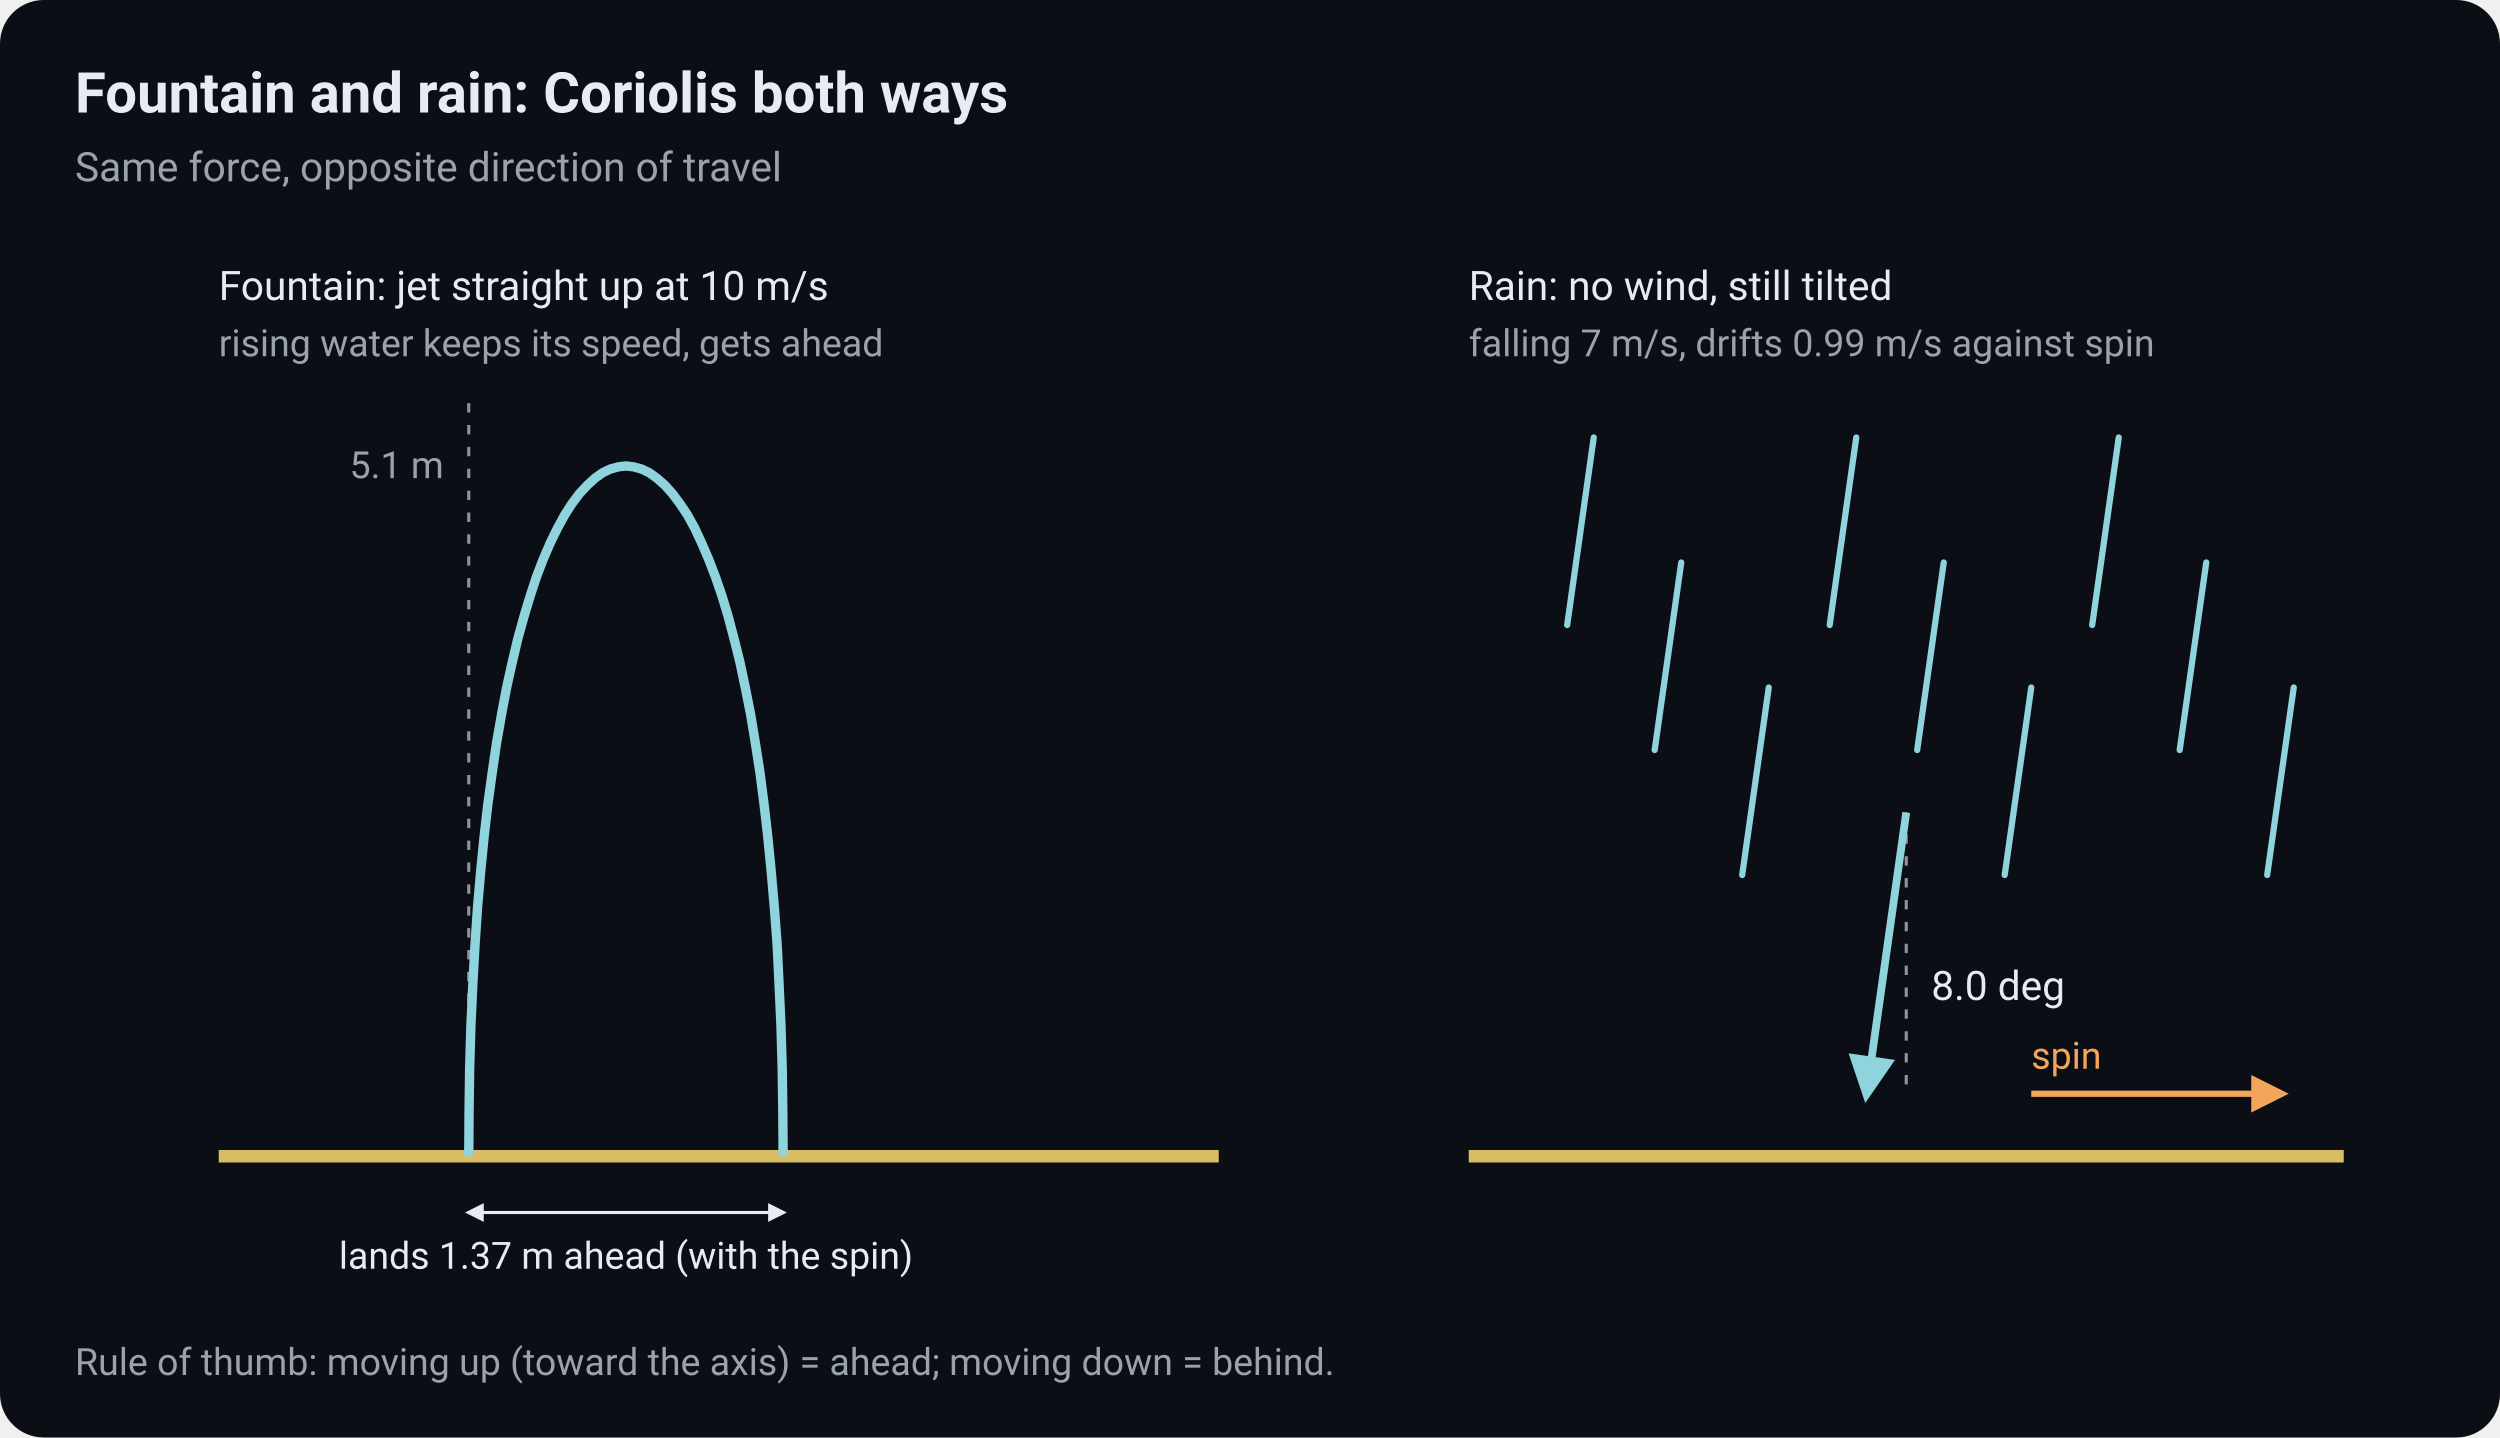
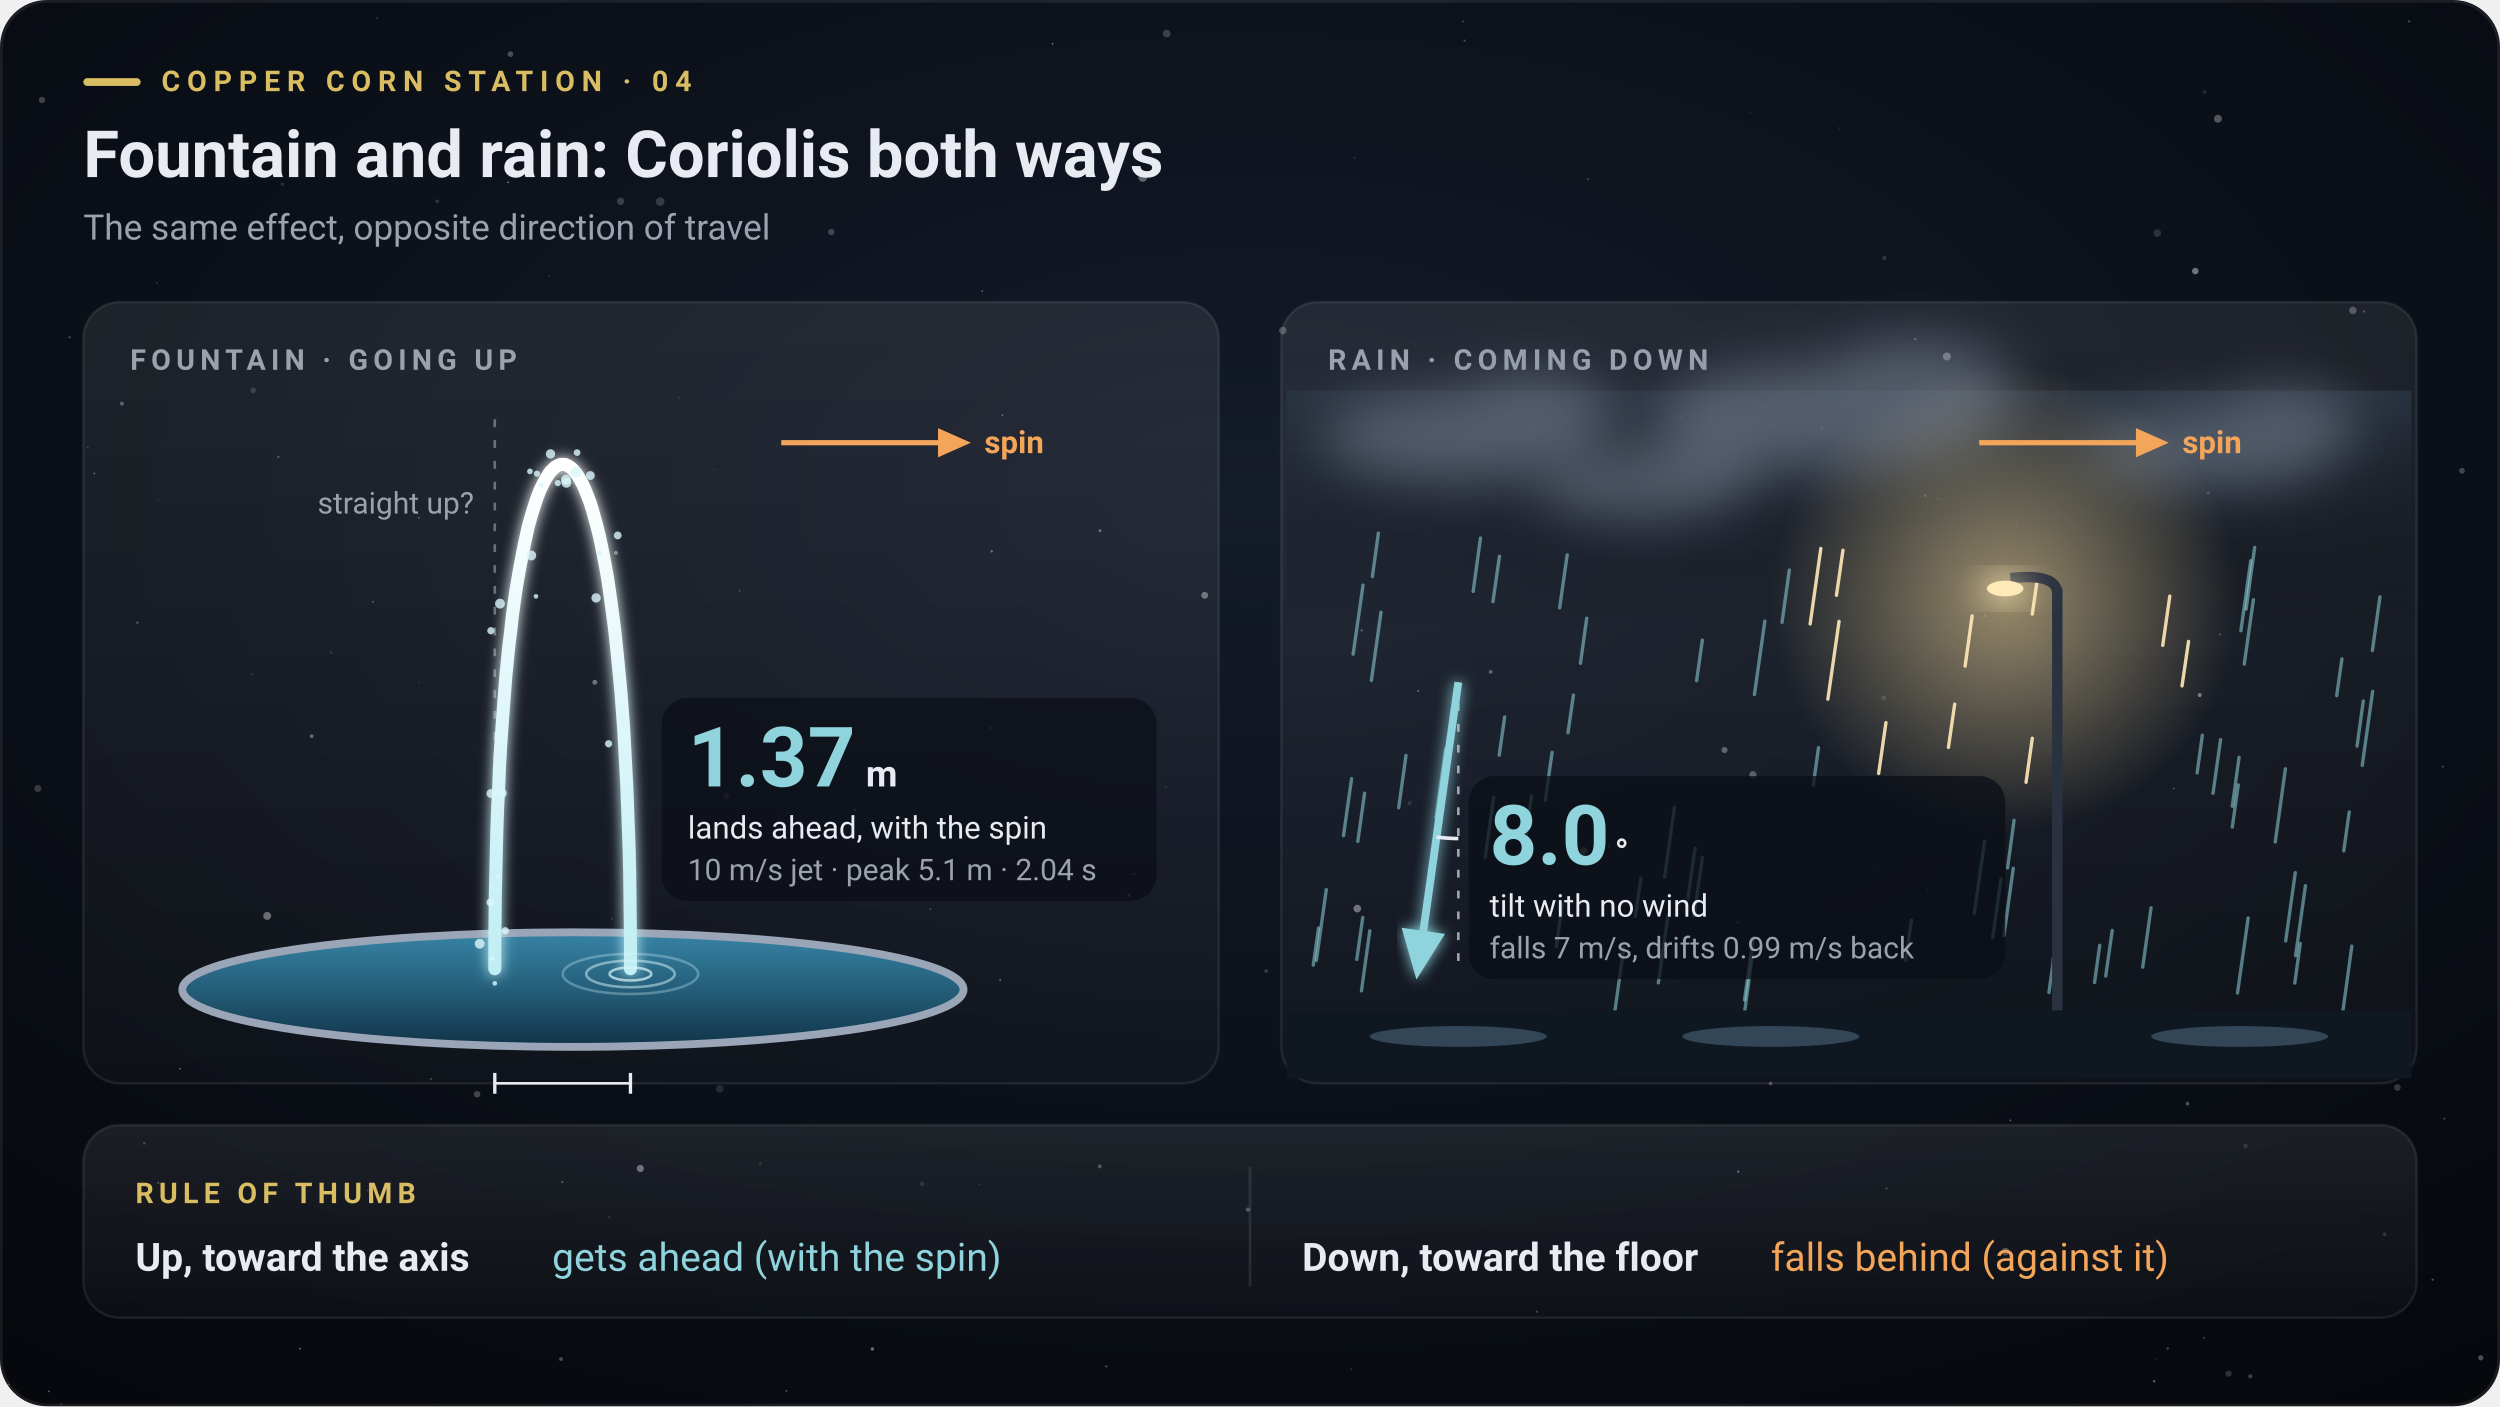
- <svg xmlns="http://www.w3.org/2000/svg" viewBox="0 0 800 460" width="800" height="460" font-family="system-ui, -apple-system, Segoe UI, Roboto, sans-serif">
+ <svg xmlns="http://www.w3.org/2000/svg" viewBox="0 0 960 540" width="960" height="540" font-family="system-ui, -apple-system, Segoe UI, Roboto, sans-serif">
  <defs>
-     <marker id="a" viewBox="0 0 10 10" refX="8" refY="5" markerWidth="6" markerHeight="6" orient="auto-start-reverse">
-       <path d="M0 0L10 5L0 10z" fill="#e8ecf2" />
-     </marker>
-     <marker id="ac" viewBox="0 0 10 10" refX="8" refY="5" markerWidth="6" markerHeight="6" orient="auto-start-reverse">
-       <path d="M0 0L10 5L0 10z" fill="#d9bd62" />
-     </marker>
-     <marker id="at" viewBox="0 0 10 10" refX="8" refY="5" markerWidth="6" markerHeight="6" orient="auto-start-reverse">
-       <path d="M0 0L10 5L0 10z" fill="#8fd3dc" />
-     </marker>
-     <marker id="ao" viewBox="0 0 10 10" refX="8" refY="5" markerWidth="6" markerHeight="6" orient="auto-start-reverse">
-       <path d="M0 0L10 5L0 10z" fill="#f3a55a" />
-     </marker>
+     <radialGradient id="bg" cx="0.5" cy="0.35" r="0.85">
+       <stop offset="0" stop-color="#141b29" />
+       <stop offset="0.6" stop-color="#0a0e16" />
+       <stop offset="1" stop-color="#05070b" />
+     </radialGradient>
+     <filter id="glow" x="-50%" y="-50%" width="200%" height="200%">
+       <feGaussianBlur stdDeviation="2.6" result="b" />
+       <feMerge>
+         <feMergeNode in="b" />
+         <feMergeNode in="SourceGraphic" />
+       </feMerge>
+     </filter>
+     <filter id="glow2" x="-100%" y="-100%" width="300%" height="300%">
+       <feGaussianBlur stdDeviation="7" result="b" />
+       <feMerge>
+         <feMergeNode in="b" />
+         <feMergeNode in="b" />
+         <feMergeNode in="SourceGraphic" />
+       </feMerge>
+     </filter>
+     <filter id="blur" x="-50%" y="-50%" width="200%" height="200%">
+       <feGaussianBlur stdDeviation="10" />
+     </filter>
+     <filter id="shadow" x="-20%" y="-20%" width="140%" height="160%">
+       <feDropShadow dx="0" dy="3" stdDeviation="4" flood-color="#000" flood-opacity="0.55" />
+     </filter>
+     <linearGradient id="card" x1="0" y1="0" x2="0" y2="1">
+       <stop offset="0" stop-color="#ffffff" stop-opacity="0.08" />
+       <stop offset="1" stop-color="#ffffff" stop-opacity="0.02" />
+     </linearGradient>
+     <linearGradient id="bldg" x1="0" y1="0" x2="1" y2="0">
+       <stop offset="0" stop-color="#9aa6b8" />
+       <stop offset="0.55" stop-color="#6c7789" />
+       <stop offset="1" stop-color="#3c4452" />
+     </linearGradient>
+     <linearGradient id="ground" x1="0" y1="0" x2="0" y2="1">
+       <stop offset="0" stop-color="#3d5a2c" />
+       <stop offset="0.25" stop-color="#2a3a22" />
+       <stop offset="1" stop-color="#11160f" />
+     </linearGradient>
+     <marker id="a" viewBox="0 0 10 10" refX="7" refY="5" markerWidth="7" markerHeight="7" orient="auto-start-reverse">
+       <path d="M0 1L9 5L0 9z" fill="#e8ecf2" />
+     </marker>
+     <marker id="ac" viewBox="0 0 10 10" refX="7" refY="5" markerWidth="7" markerHeight="7" orient="auto-start-reverse">
+       <path d="M0 1L9 5L0 9z" fill="#d9bd62" />
+     </marker>
+     <marker id="at" viewBox="0 0 10 10" refX="7" refY="5" markerWidth="7" markerHeight="7" orient="auto-start-reverse">
+       <path d="M0 1L9 5L0 9z" fill="#8fd3dc" />
+     </marker>
+     <marker id="ao" viewBox="0 0 10 10" refX="7" refY="5" markerWidth="7" markerHeight="7" orient="auto-start-reverse">
+       <path d="M0 1L9 5L0 9z" fill="#f3a55a" />
+     </marker>
+     <marker id="tick" viewBox="0 0 10 10" refX="5" refY="5" markerWidth="8" markerHeight="8" orient="auto">
+       <path d="M5 0V10" stroke="#e8ecf2" stroke-width="1.6" />
+     </marker>
+     <linearGradient id="jet" x1="0" y1="1" x2="0" y2="0">
+       <stop offset="0" stop-color="#bfeef4" />
+       <stop offset="1" stop-color="#ffffff" />
+     </linearGradient>
+     <linearGradient id="pool" x1="0" y1="0" x2="0" y2="1">
+       <stop offset="0" stop-color="#3a8fb4" stop-opacity="0.9" />
+       <stop offset="1" stop-color="#103347" />
+     </linearGradient>
+     <radialGradient id="lamp" cx="0.5" cy="0.5" r="0.5">
+       <stop offset="0" stop-color="#ffe2a0" stop-opacity="0.55" />
+       <stop offset="1" stop-color="#ffe2a0" stop-opacity="0" />
+     </radialGradient>
+     <linearGradient id="sky2" x1="0" y1="0" x2="0" y2="1">
+       <stop offset="0" stop-color="#2a3442" stop-opacity="0.9" />
+       <stop offset="1" stop-color="#0b0f16" stop-opacity="0" />
+     </linearGradient>
  </defs>
-   <rect width="800" height="460" rx="14" fill="#0b0e14" />
-   <text x="24" y="36" font-size="18" font-weight="600" fill="#e8ecf2">Fountain and rain: Coriolis both ways</text>
-   <text x="24" y="58" font-size="13" fill="#9aa2ae">Same force, opposite direction of travel</text>
-   <line x1="70" y1="370" x2="390" y2="370" stroke="#d9bd62" stroke-width="4" />
-   <line x1="150.0" y1="370.0" x2="150.0" y2="127.3" stroke="#e8ecf2" stroke-dasharray="3 4" opacity="0.6" />
-   <path d="M150.0 370.0 L150.1 355.5 L150.3 341.5 L150.7 328.0 L151.3 315.0 L152.0 302.5 L152.8 290.5 L153.8 279.0 L154.9 267.9 L156.1 257.4 L157.5 247.3 L158.9 237.7 L160.5 228.6 L162.1 220.1 L163.9 212.0 L165.7 204.4 L167.7 197.2 L169.7 190.6 L171.7 184.5 L173.9 178.8 L176.1 173.7 L178.4 169.0 L180.7 164.8 L183.0 161.2 L185.4 158.0 L187.9 155.3 L190.3 153.1 L192.8 151.3 L195.3 150.1 L197.8 149.4 L200.3 149.1 L202.8 149.4 L205.3 150.1 L207.8 151.3 L210.3 153.1 L212.8 155.3 L215.2 158.0 L217.6 161.2 L220.0 164.8 L222.3 169.0 L224.5 173.7 L226.7 178.8 L228.9 184.5 L231.0 190.6 L233.0 197.2 L234.9 204.4 L236.8 212.0 L238.5 220.1 L240.2 228.6 L241.7 237.7 L243.2 247.3 L244.5 257.4 L245.7 267.9 L246.8 279.0 L247.8 290.5 L248.7 302.5 L249.3 315.0 L249.9 328.0 L250.3 341.5 L250.5 355.5 L250.6 370.0" fill="none" stroke="#8fd3dc" stroke-width="3" />
-   <line x1="150.0" y1="388" x2="250.6" y2="388" stroke="#e8ecf2" marker-start="url(#a)" marker-end="url(#a)" />
-   <text x="200.3" y="406.0" font-size="12" fill="#e8ecf2" text-anchor="middle" font-weight="400">lands 1.37 m ahead (with the spin)</text>
-   <text x="142.0" y="153.0" font-size="12" fill="#9aa2ae" text-anchor="end" font-weight="400">5.1 m</text>
-   <text x="70.0" y="96.0" font-size="13" fill="#e8ecf2" text-anchor="start" font-weight="400">Fountain: jet straight up at 10 m/s</text>
-   <text x="70.0" y="114.0" font-size="12" fill="#9aa2ae" text-anchor="start" font-weight="400">rising water keeps its speed, gets ahead</text>
-   <line x1="470" y1="370" x2="750" y2="370" stroke="#d9bd62" stroke-width="4" />
-   <line x1="510.0" y1="140.0" x2="501.5" y2="200.0" stroke="#8fd3dc" stroke-width="2" stroke-linecap="round" />
-   <line x1="538.0" y1="180.0" x2="529.5" y2="240.0" stroke="#8fd3dc" stroke-width="2" stroke-linecap="round" />
-   <line x1="566.0" y1="220.0" x2="557.5" y2="280.0" stroke="#8fd3dc" stroke-width="2" stroke-linecap="round" />
-   <line x1="594.0" y1="140.0" x2="585.5" y2="200.0" stroke="#8fd3dc" stroke-width="2" stroke-linecap="round" />
-   <line x1="622.0" y1="180.0" x2="613.5" y2="240.0" stroke="#8fd3dc" stroke-width="2" stroke-linecap="round" />
-   <line x1="650.0" y1="220.0" x2="641.5" y2="280.0" stroke="#8fd3dc" stroke-width="2" stroke-linecap="round" />
-   <line x1="678.0" y1="140.0" x2="669.5" y2="200.0" stroke="#8fd3dc" stroke-width="2" stroke-linecap="round" />
-   <line x1="706.0" y1="180.0" x2="697.5" y2="240.0" stroke="#8fd3dc" stroke-width="2" stroke-linecap="round" />
-   <line x1="734.0" y1="220.0" x2="725.5" y2="280.0" stroke="#8fd3dc" stroke-width="2" stroke-linecap="round" />
-   <line x1="610" y1="260" x2="610" y2="350" stroke="#e8ecf2" stroke-dasharray="3 4" opacity="0.6" />
-   <line x1="610" y1="260" x2="597.3" y2="350" stroke="#8fd3dc" stroke-width="2.5" marker-end="url(#at)" />
-   <text x="618.0" y="320.0" font-size="13" fill="#e8ecf2" text-anchor="start" font-weight="400">8.0 deg</text>
-   <line x1="650" y1="350" x2="730" y2="350" stroke="#f3a55a" stroke-width="2" marker-end="url(#ao)" />
-   <text x="650.0" y="342.0" font-size="12" fill="#f3a55a" text-anchor="start" font-weight="400">spin</text>
-   <text x="470.0" y="96.0" font-size="13" fill="#e8ecf2" text-anchor="start" font-weight="400">Rain: no wind, still tilted</text>
-   <text x="470.0" y="114.0" font-size="12" fill="#9aa2ae" text-anchor="start" font-weight="400">falling 7 m/s, drifts 0.99 m/s against spin</text>
-   <text x="24.0" y="440.0" font-size="12" fill="#9aa2ae" text-anchor="start" font-weight="400">Rule of thumb: moving up (toward the axis) = ahead; moving down = behind.</text>
+   <rect width="960" height="540" rx="18" fill="url(#bg)" />
+   <g>
+     <circle cx="108.4" cy="70.7" r="0.63" fill="#fff" opacity="0.14" />
+     <circle cx="127.2" cy="250.6" r="0.44" fill="#fff" opacity="0.15" />
+     <circle cx="376.0" cy="454.8" r="0.35" fill="#fff" opacity="0.14" />
+     <circle cx="26.7" cy="129.5" r="0.35" fill="#fff" opacity="0.41" />
+     <circle cx="302.0" cy="534.1" r="0.35" fill="#fff" opacity="0.38" />
+     <circle cx="486.2" cy="372.9" r="0.73" fill="#fff" opacity="0.17" />
+     <circle cx="223.3" cy="366.9" r="0.35" fill="#fff" opacity="0.09" />
+     <circle cx="740.2" cy="341.8" r="0.37" fill="#fff" opacity="0.25" />
+     <circle cx="873.5" cy="150.6" r="0.35" fill="#fff" opacity="0.22" />
+     <circle cx="160.8" cy="198.8" r="0.35" fill="#fff" opacity="0.33" />
+     <circle cx="774.2" cy="201.8" r="0.42" fill="#fff" opacity="0.17" />
+     <circle cx="915.7" cy="474.0" r="0.73" fill="#fff" opacity="0.14" />
+     <circle cx="165.5" cy="414.3" r="0.36" fill="#fff" opacity="0.31" />
+     <circle cx="404.2" cy="16.8" r="0.36" fill="#fff" opacity="0.38" />
+     <circle cx="309.5" cy="364.3" r="0.92" fill="#fff" opacity="0.21" />
+     <circle cx="479.2" cy="464.5" r="0.85" fill="#fff" opacity="0.25" />
+     <circle cx="522.9" cy="242.1" r="0.45" fill="#fff" opacity="0.30" />
+     <circle cx="233.9" cy="467.4" r="0.38" fill="#fff" opacity="0.16" />
+     <circle cx="925.1" cy="8.2" r="0.44" fill="#fff" opacity="0.26" />
+     <circle cx="422.3" cy="447.9" r="0.75" fill="#fff" opacity="0.25" />
+     <circle cx="3.4" cy="531.7" r="0.41" fill="#fff" opacity="0.20" />
+     <circle cx="210.8" cy="106.1" r="0.35" fill="#fff" opacity="0.13" />
+     <circle cx="645.6" cy="160.0" r="0.52" fill="#fff" opacity="0.30" />
+     <circle cx="69.2" cy="410.4" r="0.36" fill="#fff" opacity="0.35" />
+     <circle cx="852.4" cy="243.6" r="0.39" fill="#fff" opacity="0.25" />
+     <circle cx="864.1" cy="528.5" r="0.83" fill="#fff" opacity="0.21" />
+     <circle cx="384.1" cy="376.4" r="0.40" fill="#fff" opacity="0.34" />
+     <circle cx="328.3" cy="311.0" r="0.53" fill="#fff" opacity="0.26" />
+     <circle cx="807.9" cy="480.8" r="0.97" fill="#fff" opacity="0.30" />
+     <circle cx="380.8" cy="211.7" r="0.48" fill="#fff" opacity="0.36" />
+     <circle cx="706.3" cy="49.2" r="0.37" fill="#fff" opacity="0.10" />
+     <circle cx="292.0" cy="446.8" r="0.67" fill="#fff" opacity="0.09" />
+     <circle cx="720.1" cy="333.0" r="0.49" fill="#fff" opacity="0.09" />
+     <circle cx="16.1" cy="38.4" r="1.22" fill="#fff" opacity="0.22" />
+     <circle cx="55.4" cy="439.0" r="0.50" fill="#fff" opacity="0.20" />
+     <circle cx="377.2" cy="111.8" r="0.35" fill="#fff" opacity="0.34" />
+     <circle cx="848.0" cy="189.3" r="0.60" fill="#fff" opacity="0.37" />
+     <circle cx="23.5" cy="539.2" r="0.35" fill="#fff" opacity="0.21" />
+     <circle cx="60.2" cy="108.7" r="0.36" fill="#fff" opacity="0.17" />
+     <circle cx="433.5" cy="343.8" r="0.51" fill="#fff" opacity="0.33" />
+     <circle cx="907.7" cy="119.6" r="0.41" fill="#fff" opacity="0.28" />
+     <circle cx="196.0" cy="20.8" r="1.10" fill="#fff" opacity="0.25" />
+     <circle cx="357.3" cy="349.1" r="0.38" fill="#fff" opacity="0.21" />
+     <circle cx="143.2" cy="231.1" r="0.39" fill="#fff" opacity="0.26" />
+     <circle cx="840.0" cy="423.8" r="0.72" fill="#fff" opacity="0.28" />
+     <circle cx="828.4" cy="89.5" r="1.47" fill="#fff" opacity="0.14" />
+     <circle cx="844.7" cy="266.9" r="0.80" fill="#fff" opacity="0.40" />
+     <circle cx="33.7" cy="171.8" r="0.35" fill="#fff" opacity="0.19" />
+     <circle cx="241.4" cy="356.3" r="1.11" fill="#fff" opacity="0.17" />
+     <circle cx="392.5" cy="63.4" r="0.35" fill="#fff" opacity="0.14" />
+     <circle cx="60.8" cy="454.2" r="0.38" fill="#fff" opacity="0.31" />
+     <circle cx="735.5" cy="130.2" r="0.47" fill="#fff" opacity="0.29" />
+     <circle cx="435.5" cy="335.6" r="0.35" fill="#fff" opacity="0.37" />
+     <circle cx="952.6" cy="521.4" r="1.01" fill="#fff" opacity="0.28" />
+     <circle cx="208.0" cy="57.2" r="0.46" fill="#fff" opacity="0.15" />
+     <circle cx="590.2" cy="503.7" r="0.38" fill="#fff" opacity="0.28" />
+     <circle cx="215.4" cy="521.9" r="0.71" fill="#fff" opacity="0.28" />
+     <circle cx="492.6" cy="126.9" r="1.43" fill="#fff" opacity="0.24" />
+     <circle cx="920.6" cy="417.6" r="1.27" fill="#fff" opacity="0.19" />
+     <circle cx="617.7" cy="325.1" r="0.35" fill="#fff" opacity="0.36" />
+     <circle cx="284.0" cy="226.8" r="0.35" fill="#fff" opacity="0.21" />
+     <circle cx="97.2" cy="149.9" r="1.09" fill="#fff" opacity="0.14" />
+     <circle cx="699.5" cy="164.4" r="0.67" fill="#fff" opacity="0.35" />
+     <circle cx="238.3" cy="77.3" r="1.41" fill="#fff" opacity="0.19" />
+     <circle cx="747.6" cy="136.9" r="1.53" fill="#fff" opacity="0.39" />
+     <circle cx="215.9" cy="453.9" r="0.36" fill="#fff" opacity="0.36" />
+     <circle cx="36.2" cy="181.8" r="0.35" fill="#fff" opacity="0.37" />
+     <circle cx="279.0" cy="305.7" r="0.98" fill="#fff" opacity="0.17" />
+     <circle cx="667.3" cy="354.2" r="0.60" fill="#fff" opacity="0.18" />
+     <circle cx="342.5" cy="299.7" r="1.05" fill="#fff" opacity="0.12" />
+     <circle cx="672.0" cy="43.1" r="0.37" fill="#fff" opacity="0.10" />
+     <circle cx="102.6" cy="351.7" r="1.53" fill="#fff" opacity="0.37" />
+     <circle cx="518.9" cy="525.8" r="0.35" fill="#fff" opacity="0.18" />
+     <circle cx="14.5" cy="302.8" r="1.35" fill="#fff" opacity="0.19" />
+     <circle cx="516.6" cy="161.5" r="0.40" fill="#fff" opacity="0.12" />
+     <circle cx="596.3" cy="410.3" r="1.15" fill="#fff" opacity="0.35" />
+     <circle cx="662.2" cy="288.0" r="1.17" fill="#fff" opacity="0.31" />
+     <circle cx="673.1" cy="297.5" r="1.40" fill="#fff" opacity="0.29" />
+     <circle cx="834.7" cy="302.8" r="0.36" fill="#fff" opacity="0.26" />
+     <circle cx="851.7" cy="45.6" r="1.53" fill="#fff" opacity="0.29" />
+     <circle cx="422.4" cy="203.8" r="0.57" fill="#fff" opacity="0.36" />
+     <circle cx="520.1" cy="60.6" r="0.42" fill="#fff" opacity="0.12" />
+     <circle cx="667.5" cy="449.9" r="0.42" fill="#fff" opacity="0.40" />
+     <circle cx="862.3" cy="440.0" r="0.82" fill="#fff" opacity="0.12" />
+     <circle cx="59.7" cy="57.8" r="0.35" fill="#fff" opacity="0.31" />
+     <circle cx="827.2" cy="530.4" r="0.51" fill="#fff" opacity="0.30" />
+     <circle cx="236.5" cy="212.3" r="0.78" fill="#fff" opacity="0.40" />
+     <circle cx="680.3" cy="366.8" r="0.90" fill="#fff" opacity="0.13" />
+     <circle cx="253.5" cy="77.4" r="1.64" fill="#fff" opacity="0.17" />
+     <circle cx="144.8" cy="7.0" r="0.37" fill="#fff" opacity="0.19" />
+     <circle cx="260.8" cy="152.8" r="0.35" fill="#fff" opacity="0.11" />
+     <circle cx="119.7" cy="282.7" r="0.73" fill="#fff" opacity="0.34" />
+     <circle cx="561.8" cy="8.2" r="0.35" fill="#fff" opacity="0.28" />
+     <circle cx="335.0" cy="518.0" r="0.67" fill="#fff" opacity="0.39" />
+     <circle cx="195.1" cy="70.0" r="0.36" fill="#fff" opacity="0.41" />
+     <circle cx="541.3" cy="308.4" r="0.74" fill="#fff" opacity="0.12" />
+     <circle cx="447.7" cy="302.2" r="0.35" fill="#fff" opacity="0.14" />
+     <circle cx="60.8" cy="191.9" r="0.35" fill="#fff" opacity="0.10" />
+     <circle cx="772.0" cy="430.2" r="0.35" fill="#fff" opacity="0.37" />
+     <circle cx="96.6" cy="258.8" r="0.42" fill="#fff" opacity="0.13" />
+     <circle cx="384.9" cy="159.4" r="0.35" fill="#fff" opacity="0.35" />
+     <circle cx="744.1" cy="191.5" r="0.52" fill="#fff" opacity="0.13" />
+     <circle cx="724.4" cy="456.4" r="0.44" fill="#fff" opacity="0.22" />
+     <circle cx="521.2" cy="348.9" r="1.48" fill="#fff" opacity="0.38" />
+     <circle cx="945.4" cy="180.8" r="1.11" fill="#fff" opacity="0.23" />
+     <circle cx="274.2" cy="180.3" r="0.35" fill="#fff" opacity="0.10" />
+     <circle cx="934.1" cy="491.4" r="0.38" fill="#fff" opacity="0.35" />
+     <circle cx="141.2" cy="457.1" r="0.36" fill="#fff" opacity="0.23" />
+     <circle cx="115.2" cy="517.9" r="0.36" fill="#fff" opacity="0.41" />
+     <circle cx="609.7" cy="68.8" r="0.39" fill="#fff" opacity="0.25" />
+     <circle cx="846.3" cy="513.7" r="0.39" fill="#fff" opacity="0.23" />
+     <circle cx="562.4" cy="15.6" r="0.39" fill="#fff" opacity="0.28" />
+     <circle cx="846.6" cy="35.3" r="0.65" fill="#fff" opacity="0.13" />
+     <circle cx="354.1" cy="454.6" r="0.93" fill="#fff" opacity="0.10" />
+     <circle cx="544.6" cy="265.3" r="0.35" fill="#fff" opacity="0.41" />
+     <circle cx="18.8" cy="534.3" r="0.35" fill="#fff" opacity="0.38" />
+     <circle cx="160.8" cy="262.0" r="0.36" fill="#fff" opacity="0.09" />
+     <circle cx="299.0" cy="399.1" r="1.08" fill="#fff" opacity="0.24" />
+     <circle cx="608.2" cy="326.7" r="1.45" fill="#fff" opacity="0.29" />
+     <circle cx="52.8" cy="239.1" r="0.50" fill="#fff" opacity="0.23" />
+     <circle cx="843.0" cy="104.1" r="1.26" fill="#fff" opacity="0.41" />
+     <circle cx="770.1" cy="480.6" r="1.47" fill="#fff" opacity="0.26" />
+     <circle cx="462.6" cy="228.6" r="1.33" fill="#fff" opacity="0.36" />
+     <circle cx="855.8" cy="527.5" r="1.20" fill="#fff" opacity="0.16" />
+     <circle cx="167.9" cy="77.3" r="0.73" fill="#fff" opacity="0.14" />
+     <circle cx="319.2" cy="89.1" r="1.23" fill="#fff" opacity="0.21" />
+     <circle cx="46.8" cy="155.0" r="0.79" fill="#fff" opacity="0.29" />
+     <circle cx="903.5" cy="119.2" r="1.43" fill="#fff" opacity="0.26" />
+     <circle cx="106.9" cy="175.4" r="0.39" fill="#fff" opacity="0.33" />
+     <circle cx="380.7" cy="279.5" r="0.80" fill="#fff" opacity="0.14" />
+     <circle cx="788.3" cy="368.5" r="0.87" fill="#fff" opacity="0.12" />
+     <circle cx="679.9" cy="416.1" r="0.70" fill="#fff" opacity="0.25" />
+     <circle cx="245.9" cy="448.7" r="1.38" fill="#fff" opacity="0.38" />
+     <circle cx="228.4" cy="262.0" r="0.96" fill="#fff" opacity="0.36" />
+     <circle cx="827.7" cy="521.9" r="0.36" fill="#fff" opacity="0.09" />
+     <circle cx="448.0" cy="12.9" r="1.50" fill="#fff" opacity="0.19" />
+     <circle cx="723.6" cy="99.1" r="0.87" fill="#fff" opacity="0.14" />
+     <circle cx="762.2" cy="236.5" r="0.37" fill="#fff" opacity="0.22" />
+     <circle cx="739.3" cy="190.3" r="0.54" fill="#fff" opacity="0.31" />
+     <circle cx="938.0" cy="294.4" r="0.35" fill="#fff" opacity="0.30" />
+     <circle cx="183.2" cy="420.2" r="1.26" fill="#fff" opacity="0.23" />
+     <circle cx="438.8" cy="68.2" r="1.64" fill="#fff" opacity="0.33" />
+     <circle cx="276.4" cy="418.1" r="1.43" fill="#fff" opacity="0.12" />
+     <circle cx="572.4" cy="258.0" r="0.73" fill="#fff" opacity="0.30" />
+     <circle cx="424.8" cy="524.7" r="0.40" fill="#fff" opacity="0.33" />
+     <circle cx="723.3" cy="268.0" r="0.96" fill="#fff" opacity="0.12" />
+     <circle cx="145.1" cy="399.7" r="0.35" fill="#fff" opacity="0.35" />
+     <circle cx="235.0" cy="352.9" r="0.36" fill="#fff" opacity="0.17" />
+     <circle cx="832.4" cy="517.8" r="0.48" fill="#fff" opacity="0.25" />
+     <circle cx="938.6" cy="429.6" r="0.35" fill="#fff" opacity="0.32" />
+   </g>
+   <rect x="0.5" y="0.5" width="959" height="539" rx="18" fill="none" stroke="#ffffff" stroke-opacity="0.08" />
+   <rect x="32" y="30" width="22" height="3" rx="1.5" fill="#d9bd62" />
+   <text x="62.0" y="35.0" font-size="11" fill="#d9bd62" text-anchor="start" font-weight="600" letter-spacing="2.6">COPPER CORN STATION · 04</text>
+   <text x="32.0" y="68.0" font-size="25" fill="#e8ecf2" text-anchor="start" font-weight="650">Fountain and rain: Coriolis both ways</text>
+   <text x="32.0" y="92.0" font-size="13.5" fill="#9aa2ae" text-anchor="start" font-weight="400">The same effect, opposite direction of travel</text>
+   <rect x="32" y="116" width="436" height="300" rx="14" fill="url(#card)" stroke="#fff" stroke-opacity="0.08" />
+   <text x="50.0" y="142.0" font-size="11" fill="#9aa2ae" text-anchor="start" font-weight="600" letter-spacing="2">FOUNTAIN · GOING UP</text>
+   <ellipse cx="220" cy="380" rx="150" ry="22" fill="url(#pool)" stroke="#9aa6b8" stroke-width="3" />
+   <line x1="190" y1="372" x2="190" y2="159.2" stroke="#fff" stroke-opacity="0.35" stroke-dasharray="3 5" />
+   <text x="182.0" y="197.2" font-size="11.5" fill="#9aa2ae" text-anchor="end" font-weight="400">straight up?</text>
+   <path d="M190.0 372.0 L190.0 362.4 L190.1 353.1 L190.2 344.0 L190.4 335.2 L190.6 326.6 L190.8 318.3 L191.1 310.1 L191.5 302.3 L191.8 294.6 L192.2 287.3 L192.7 280.1 L193.2 273.2 L193.7 266.6 L194.2 260.1 L194.8 254.0 L195.4 248.0 L196.1 242.4 L196.7 236.9 L197.4 231.7 L198.1 226.7 L198.9 222.0 L199.7 217.5 L200.5 213.3 L201.3 209.3 L202.1 205.6 L202.9 202.0 L203.8 198.8 L204.7 195.8 L205.6 193.0 L206.5 190.4 L207.4 188.1 L208.4 186.1 L209.3 184.3 L210.3 182.7 L211.2 181.3 L212.2 180.3 L213.1 179.4 L214.1 178.8 L215.1 178.4 L216.1 178.3 L217.1 178.4 L218.0 178.8 L219.0 179.4 L220.0 180.3 L220.9 181.3 L221.9 182.7 L222.8 184.3 L223.8 186.1 L224.7 188.1 L225.6 190.4 L226.6 193.0 L227.5 195.8 L228.3 198.8 L229.2 202.0 L230.1 205.6 L230.9 209.3 L231.7 213.3 L232.5 217.5 L233.3 222.0 L234.0 226.7 L234.7 231.7 L235.4 236.9 L236.1 242.4 L236.7 248.0 L237.3 254.0 L237.9 260.1 L238.5 266.6 L239.0 273.2 L239.5 280.1 L239.9 287.3 L240.3 294.6 L240.7 302.3 L241.0 310.1 L241.3 318.3 L241.6 326.6 L241.8 335.2 L241.9 344.0 L242.0 353.1 L242.1 362.4 L242.1 372.0" fill="none" stroke="url(#jet)" stroke-width="5" stroke-linecap="round" filter="url(#glow)" />
+   <circle cx="211.4" cy="174.3" r="1.8" fill="#d9f6fb" opacity="0.8" />
+   <circle cx="190.0" cy="377.6" r="0.9" fill="#d9f6fb" opacity="0.8" />
+   <circle cx="221.6" cy="173.8" r="1.3" fill="#d9f6fb" opacity="0.8" />
+   <circle cx="230.2" cy="212.5" r="1.0" fill="#d9f6fb" opacity="0.8" />
+   <circle cx="192.0" cy="231.8" r="1.9" fill="#d9f6fb" opacity="0.8" />
+   <circle cx="226.7" cy="182.6" r="1.7" fill="#d9f6fb" opacity="0.8" />
+   <circle cx="188.5" cy="304.7" r="1.7" fill="#d9f6fb" opacity="0.8" />
+   <circle cx="203.5" cy="181.0" r="1.1" fill="#d9f6fb" opacity="0.8" />
+   <circle cx="204.0" cy="213.3" r="1.9" fill="#d9f6fb" opacity="0.8" />
+   <circle cx="233.7" cy="285.6" r="1.4" fill="#d9f6fb" opacity="0.8" />
+   <circle cx="189.0" cy="368.1" r="0.9" fill="#d9f6fb" opacity="0.8" />
+   <circle cx="217.5" cy="185.4" r="1.9" fill="#d9f6fb" opacity="0.8" />
+   <circle cx="188.5" cy="242.2" r="1.4" fill="#d9f6fb" opacity="0.8" />
+   <circle cx="184.2" cy="362.4" r="1.9" fill="#d9f6fb" opacity="0.8" />
+   <circle cx="207.9" cy="186.2" r="0.9" fill="#d9f6fb" opacity="0.8" />
+   <circle cx="217.3" cy="184.2" r="1.9" fill="#d9f6fb" opacity="0.8" />
+   <circle cx="191.1" cy="336.7" r="1.0" fill="#d9f6fb" opacity="0.8" />
+   <circle cx="205.8" cy="229.0" r="0.9" fill="#d9f6fb" opacity="0.8" />
+   <circle cx="237.2" cy="205.6" r="1.5" fill="#d9f6fb" opacity="0.8" />
+   <circle cx="188.3" cy="346.5" r="1.5" fill="#d9f6fb" opacity="0.8" />
+   <circle cx="228.9" cy="229.6" r="1.8" fill="#d9f6fb" opacity="0.8" />
+   <circle cx="221.2" cy="181.3" r="2.0" fill="#d9f6fb" opacity="0.8" />
+   <circle cx="214.2" cy="185.5" r="1.2" fill="#d9f6fb" opacity="0.8" />
+   <circle cx="206.2" cy="181.9" r="1.2" fill="#d9f6fb" opacity="0.8" />
+   <circle cx="192.9" cy="304.6" r="1.7" fill="#d9f6fb" opacity="0.8" />
+   <circle cx="194.0" cy="357.4" r="1.4" fill="#d9f6fb" opacity="0.8" />
+   <ellipse cx="242.1" cy="374.0" rx="8" ry="2.5" fill="none" stroke="#d9f6fb" stroke-opacity="0.7" />
+   <ellipse cx="242.1" cy="374.0" rx="17" ry="5.1" fill="none" stroke="#d9f6fb" stroke-opacity="0.5" />
+   <ellipse cx="242.1" cy="374.0" rx="26" ry="7.7" fill="none" stroke="#d9f6fb" stroke-opacity="0.3" />
+   <line x1="190" y1="416" x2="242.1" y2="416" stroke="#e8ecf2" marker-start="url(#tick)" marker-end="url(#tick)" />
+   <rect x="254.1" y="268" width="190" height="78" rx="10" fill="#0a0e16" fill-opacity="0.7" />
+   <text x="264.1" y="302" font-size="32" font-weight="700" fill="#8fd3dc">1.37<tspan font-size="14" fill="#e8ecf2" dx="4">m</tspan>
+   </text>
+   <text x="264.1" y="322.0" font-size="12" fill="#e8ecf2" text-anchor="start" font-weight="400">lands ahead, with the spin</text>
+   <text x="264.1" y="338.0" font-size="11.5" fill="#9aa2ae" text-anchor="start" font-weight="400">10 m/s jet · peak 5.1 m · 2.04 s</text>
+   <line x1="300" y1="170" x2="370" y2="170" stroke="#f3a55a" stroke-width="2" marker-end="url(#ao)" />
+   <text x="378" y="174" font-size="12" fill="#f3a55a" font-weight="600">spin</text>
+   <rect x="492" y="116" width="436" height="300" rx="14" fill="url(#card)" stroke="#fff" stroke-opacity="0.08" />
+   <text x="510.0" y="142.0" font-size="11" fill="#9aa2ae" text-anchor="start" font-weight="600" letter-spacing="2">RAIN · COMING DOWN</text>
+   <rect x="494" y="150" width="432" height="90" fill="url(#sky2)" />
+   <g opacity="0.55" filter="url(#blur)">
+     <ellipse cx="560.0" cy="168.0" rx="52.0" ry="16.9" fill="#7a8596" />
+     <ellipse cx="588.6" cy="158.9" rx="31.2" ry="15.6" fill="#7a8596" />
+   </g>
+   <g opacity="0.55" filter="url(#blur)">
+     <ellipse cx="700.0" cy="160.0" rx="64.0" ry="20.8" fill="#7a8596" />
+     <ellipse cx="735.2" cy="148.8" rx="38.4" ry="19.2" fill="#7a8596" />
+   </g>
+   <g opacity="0.55" filter="url(#blur)">
+     <ellipse cx="850.0" cy="172.0" rx="48.0" ry="15.6" fill="#7a8596" />
+     <ellipse cx="876.4" cy="163.6" rx="28.8" ry="14.4" fill="#7a8596" />
+   </g>
+   <g opacity="0.55" filter="url(#blur)">
+     <ellipse cx="630.0" cy="186.0" rx="40.0" ry="13.0" fill="#7a8596" />
+     <ellipse cx="652.0" cy="179.0" rx="24.0" ry="12.0" fill="#7a8596" />
+   </g>
+   <circle cx="770" cy="230" r="90" fill="url(#lamp)" />
+   <line x1="601.8" y1="213.1" x2="598.9" y2="233.4" stroke="#8fd3dc" stroke-opacity="0.55" stroke-width="1.3" stroke-linecap="round" />
+   <line x1="568.5" y1="206.6" x2="565.7" y2="227.1" stroke="#8fd3dc" stroke-opacity="0.55" stroke-width="1.3" stroke-linecap="round" />
+   <line x1="881.4" y1="335.1" x2="877.7" y2="361.3" stroke="#8fd3dc" stroke-opacity="0.55" stroke-width="1.3" stroke-linecap="round" />
+   <line x1="596.0" y1="288.9" x2="593.4" y2="307.3" stroke="#8fd3dc" stroke-opacity="0.55" stroke-width="1.3" stroke-linecap="round" />
+   <line x1="575.8" y1="213.6" x2="573.3" y2="231.0" stroke="#8fd3dc" stroke-opacity="0.55" stroke-width="1.3" stroke-linecap="round" />
+   <line x1="885.3" y1="340.1" x2="881.5" y2="367.0" stroke="#8fd3dc" stroke-opacity="0.55" stroke-width="1.3" stroke-linecap="round" />
+   <line x1="833.2" y1="228.9" x2="830.5" y2="247.8" stroke="#ffe9b8" stroke-opacity="0.9" stroke-width="1.3" stroke-linecap="round" />
+   <line x1="762.1" y1="323.1" x2="758.1" y2="350.8" stroke="#8fd3dc" stroke-opacity="0.55" stroke-width="1.3" stroke-linecap="round" />
+   <line x1="865.8" y1="210.2" x2="862.5" y2="233.9" stroke="#8fd3dc" stroke-opacity="0.55" stroke-width="1.3" stroke-linecap="round" />
+   <line x1="780.4" y1="283.5" x2="778.0" y2="300.4" stroke="#ffe9b8" stroke-opacity="0.9" stroke-width="1.3" stroke-linecap="round" />
+   <line x1="699.2" y1="210.6" x2="695.1" y2="239.6" stroke="#ffe9b8" stroke-opacity="0.9" stroke-width="1.3" stroke-linecap="round" />
+   <line x1="859.8" y1="290.8" x2="857.2" y2="309.6" stroke="#8fd3dc" stroke-opacity="0.55" stroke-width="1.3" stroke-linecap="round" />
+   <line x1="877.6" y1="295.2" x2="873.7" y2="323.3" stroke="#8fd3dc" stroke-opacity="0.55" stroke-width="1.3" stroke-linecap="round" />
+   <line x1="852.7" y1="284.0" x2="849.8" y2="304.6" stroke="#8fd3dc" stroke-opacity="0.55" stroke-width="1.3" stroke-linecap="round" />
+   <line x1="750.6" y1="270.4" x2="748.2" y2="287.0" stroke="#ffe9b8" stroke-opacity="0.9" stroke-width="1.3" stroke-linecap="round" />
+   <line x1="630.1" y1="337.2" x2="628.0" y2="351.9" stroke="#8fd3dc" stroke-opacity="0.55" stroke-width="1.3" stroke-linecap="round" />
+   <line x1="524.0" y1="304.6" x2="521.4" y2="323.1" stroke="#8fd3dc" stroke-opacity="0.55" stroke-width="1.3" stroke-linecap="round" />
+   <line x1="724.2" y1="277.5" x2="721.4" y2="297.0" stroke="#ffe9b8" stroke-opacity="0.9" stroke-width="1.3" stroke-linecap="round" />
+   <line x1="913.9" y1="229.2" x2="911.0" y2="249.8" stroke="#8fd3dc" stroke-opacity="0.55" stroke-width="1.3" stroke-linecap="round" />
+   <line x1="588.1" y1="305.7" x2="585.5" y2="324.1" stroke="#8fd3dc" stroke-opacity="0.55" stroke-width="1.3" stroke-linecap="round" />
+   <line x1="650.9" y1="325.7" x2="648.2" y2="344.8" stroke="#8fd3dc" stroke-opacity="0.55" stroke-width="1.3" stroke-linecap="round" />
+   <line x1="734.0" y1="353.3" x2="731.8" y2="368.9" stroke="#8fd3dc" stroke-opacity="0.55" stroke-width="1.3" stroke-linecap="round" />
+   <line x1="530.3" y1="235.1" x2="526.6" y2="261.3" stroke="#8fd3dc" stroke-opacity="0.55" stroke-width="1.3" stroke-linecap="round" />
+   <line x1="757.3" y1="236.5" x2="754.6" y2="255.8" stroke="#ffe9b8" stroke-opacity="0.9" stroke-width="1.3" stroke-linecap="round" />
+   <line x1="577.8" y1="275.3" x2="575.7" y2="290.0" stroke="#8fd3dc" stroke-opacity="0.55" stroke-width="1.3" stroke-linecap="round" />
+   <line x1="790.9" y1="351.8" x2="786.8" y2="381.1" stroke="#8fd3dc" stroke-opacity="0.55" stroke-width="1.3" stroke-linecap="round" />
+   <line x1="806.3" y1="363.0" x2="804.3" y2="377.3" stroke="#8fd3dc" stroke-opacity="0.55" stroke-width="1.3" stroke-linecap="round" />
+   <line x1="623.5" y1="364.1" x2="619.8" y2="390.5" stroke="#8fd3dc" stroke-opacity="0.55" stroke-width="1.3" stroke-linecap="round" />
+   <line x1="673.3" y1="360.1" x2="669.9" y2="384.0" stroke="#8fd3dc" stroke-opacity="0.55" stroke-width="1.3" stroke-linecap="round" />
+   <line x1="840.4" y1="246.3" x2="837.9" y2="263.4" stroke="#ffe9b8" stroke-opacity="0.9" stroke-width="1.3" stroke-linecap="round" />
+   <line x1="687.1" y1="218.9" x2="684.3" y2="239.0" stroke="#8fd3dc" stroke-opacity="0.55" stroke-width="1.3" stroke-linecap="round" />
+   <line x1="899.3" y1="253.0" x2="897.3" y2="267.1" stroke="#8fd3dc" stroke-opacity="0.55" stroke-width="1.3" stroke-linecap="round" />
+   <line x1="523.4" y1="224.7" x2="519.6" y2="251.2" stroke="#8fd3dc" stroke-opacity="0.55" stroke-width="1.3" stroke-linecap="round" />
+   <line x1="653.7" y1="245.8" x2="651.5" y2="261.4" stroke="#8fd3dc" stroke-opacity="0.55" stroke-width="1.3" stroke-linecap="round" />
+   <line x1="907.5" y1="269.2" x2="905.1" y2="286.5" stroke="#8fd3dc" stroke-opacity="0.55" stroke-width="1.3" stroke-linecap="round" />
+   <line x1="529.3" y1="204.7" x2="527.0" y2="221.4" stroke="#8fd3dc" stroke-opacity="0.55" stroke-width="1.3" stroke-linecap="round" />
+   <line x1="782.5" y1="221.2" x2="780.4" y2="235.8" stroke="#ffe9b8" stroke-opacity="0.9" stroke-width="1.3" stroke-linecap="round" />
+   <line x1="706.2" y1="238.6" x2="701.9" y2="268.5" stroke="#ffe9b8" stroke-opacity="0.9" stroke-width="1.3" stroke-linecap="round" />
+   <line x1="555.1" y1="287.6" x2="551.4" y2="314.0" stroke="#8fd3dc" stroke-opacity="0.55" stroke-width="1.3" stroke-linecap="round" />
+   <line x1="672.8" y1="367.8" x2="669.8" y2="389.5" stroke="#8fd3dc" stroke-opacity="0.55" stroke-width="1.3" stroke-linecap="round" />
+   <line x1="604.2" y1="266.9" x2="602.1" y2="281.4" stroke="#8fd3dc" stroke-opacity="0.55" stroke-width="1.3" stroke-linecap="round" />
+   <line x1="677.7" y1="238.5" x2="673.7" y2="266.7" stroke="#8fd3dc" stroke-opacity="0.55" stroke-width="1.3" stroke-linecap="round" />
+   <line x1="845.7" y1="282.3" x2="843.7" y2="296.8" stroke="#8fd3dc" stroke-opacity="0.55" stroke-width="1.3" stroke-linecap="round" />
+   <line x1="609.3" y1="237.4" x2="606.9" y2="254.7" stroke="#8fd3dc" stroke-opacity="0.55" stroke-width="1.3" stroke-linecap="round" />
+   <line x1="599.9" y1="347.2" x2="597.6" y2="363.5" stroke="#8fd3dc" stroke-opacity="0.55" stroke-width="1.3" stroke-linecap="round" />
+   <line x1="526.0" y1="357.4" x2="522.8" y2="380.5" stroke="#8fd3dc" stroke-opacity="0.55" stroke-width="1.3" stroke-linecap="round" />
+   <line x1="911.1" y1="265.5" x2="907.1" y2="293.9" stroke="#8fd3dc" stroke-opacity="0.55" stroke-width="1.3" stroke-linecap="round" />
+   <line x1="773.1" y1="333.4" x2="769.5" y2="359.3" stroke="#8fd3dc" stroke-opacity="0.55" stroke-width="1.3" stroke-linecap="round" />
+   <line x1="707.7" y1="211.3" x2="705.2" y2="228.6" stroke="#ffe9b8" stroke-opacity="0.9" stroke-width="1.3" stroke-linecap="round" />
+   <line x1="863.3" y1="352.5" x2="859.2" y2="381.3" stroke="#8fd3dc" stroke-opacity="0.55" stroke-width="1.3" stroke-linecap="round" />
+   <line x1="643.0" y1="310.0" x2="639.2" y2="336.8" stroke="#8fd3dc" stroke-opacity="0.55" stroke-width="1.3" stroke-linecap="round" />
+   <line x1="768.4" y1="337.6" x2="765.2" y2="360.0" stroke="#8fd3dc" stroke-opacity="0.55" stroke-width="1.3" stroke-linecap="round" />
+   <line x1="773.4" y1="315.0" x2="770.9" y2="333.3" stroke="#8fd3dc" stroke-opacity="0.55" stroke-width="1.3" stroke-linecap="round" />
+   <line x1="883.3" y1="362.3" x2="881.2" y2="377.5" stroke="#8fd3dc" stroke-opacity="0.55" stroke-width="1.3" stroke-linecap="round" />
+   <line x1="903.1" y1="363.3" x2="899.7" y2="388.0" stroke="#8fd3dc" stroke-opacity="0.55" stroke-width="1.3" stroke-linecap="round" />
+   <line x1="523.3" y1="352.3" x2="521.0" y2="368.4" stroke="#8fd3dc" stroke-opacity="0.55" stroke-width="1.3" stroke-linecap="round" />
+   <line x1="902.1" y1="311.8" x2="900.0" y2="326.7" stroke="#8fd3dc" stroke-opacity="0.55" stroke-width="1.3" stroke-linecap="round" />
+   <line x1="573.6" y1="306.2" x2="570.3" y2="329.3" stroke="#8fd3dc" stroke-opacity="0.55" stroke-width="1.3" stroke-linecap="round" />
+   <line x1="811.1" y1="357.3" x2="808.6" y2="374.8" stroke="#8fd3dc" stroke-opacity="0.55" stroke-width="1.3" stroke-linecap="round" />
+   <line x1="506.3" y1="356.4" x2="504.3" y2="370.6" stroke="#8fd3dc" stroke-opacity="0.55" stroke-width="1.3" stroke-linecap="round" />
+   <line x1="864.3" y1="215.3" x2="860.5" y2="242.2" stroke="#8fd3dc" stroke-opacity="0.55" stroke-width="1.3" stroke-linecap="round" />
+   <line x1="826.0" y1="348.6" x2="822.8" y2="371.4" stroke="#8fd3dc" stroke-opacity="0.55" stroke-width="1.3" stroke-linecap="round" />
+   <line x1="865.3" y1="230.3" x2="861.8" y2="255.0" stroke="#8fd3dc" stroke-opacity="0.55" stroke-width="1.3" stroke-linecap="round" />
+   <line x1="640.6" y1="351.1" x2="636.8" y2="377.4" stroke="#8fd3dc" stroke-opacity="0.55" stroke-width="1.3" stroke-linecap="round" />
+   <line x1="698.3" y1="287.1" x2="696.3" y2="301.5" stroke="#8fd3dc" stroke-opacity="0.55" stroke-width="1.3" stroke-linecap="round" />
+   <line x1="519.0" y1="299.0" x2="515.9" y2="320.9" stroke="#8fd3dc" stroke-opacity="0.55" stroke-width="1.3" stroke-linecap="round" />
+   <line x1="859.5" y1="301.4" x2="857.2" y2="317.6" stroke="#8fd3dc" stroke-opacity="0.55" stroke-width="1.3" stroke-linecap="round" />
+   <line x1="653.7" y1="329.3" x2="650.5" y2="351.7" stroke="#8fd3dc" stroke-opacity="0.55" stroke-width="1.3" stroke-linecap="round" />
+   <line x1="509.3" y1="341.6" x2="505.5" y2="368.8" stroke="#8fd3dc" stroke-opacity="0.55" stroke-width="1.3" stroke-linecap="round" />
+   <line x1="539.9" y1="290.1" x2="537.1" y2="310.2" stroke="#8fd3dc" stroke-opacity="0.55" stroke-width="1.3" stroke-linecap="round" />
+   <rect x="494" y="388" width="432" height="26" fill="#0f1720" />
+   <line x1="494" y1="388" x2="926" y2="388" stroke="#d9bd62" stroke-width="2" filter="url(#glow)" />
+   <ellipse cx="560" cy="398" rx="34" ry="4" fill="#5d7f9b" opacity="0.45" />
+   <ellipse cx="680" cy="398" rx="34" ry="4" fill="#5d7f9b" opacity="0.45" />
+   <ellipse cx="860" cy="398" rx="34" ry="4" fill="#5d7f9b" opacity="0.45" />
+   <rect x="788" y="226" width="4" height="162" fill="#2a3240" />
+   <path d="M790 228 Q790 220 772 222" stroke="#2a3240" stroke-width="4" fill="none" />
+   <ellipse cx="770" cy="226" rx="7" ry="3" fill="#ffe9b8" filter="url(#glow2)" />
+   <line x1="560" y1="262" x2="560" y2="372" stroke="#fff" stroke-opacity="0.6" stroke-dasharray="3 5" />
+   <line x1="560" y1="262" x2="544.5" y2="372" stroke="#8fd3dc" stroke-width="3" marker-end="url(#at)" filter="url(#glow)" />
+   <path d="M560 322 A60 60 0 0 1 551.6 321.4" fill="none" stroke="#e8ecf2" stroke-width="1.4" />
+   <rect x="564" y="298" width="206" height="78" rx="10" fill="#0a0e16" fill-opacity="0.75" />
+   <text x="572" y="332" font-size="32" font-weight="700" fill="#8fd3dc">8.0<tspan font-size="14" fill="#e8ecf2" dx="2">°</tspan>
+   </text>
+   <text x="572.0" y="352.0" font-size="12" fill="#e8ecf2" text-anchor="start" font-weight="400">tilt with no wind</text>
+   <text x="572.0" y="368.0" font-size="11.5" fill="#9aa2ae" text-anchor="start" font-weight="400">falls 7 m/s, drifts 0.99 m/s back</text>
+   <line x1="760" y1="170" x2="830" y2="170" stroke="#f3a55a" stroke-width="2" marker-end="url(#ao)" />
+   <text x="838" y="174" font-size="12" fill="#f3a55a" font-weight="600">spin</text>
+   <rect x="32" y="432" width="896" height="74" rx="14" fill="url(#card)" stroke="#fff" stroke-opacity="0.08" />
+   <text x="52.0" y="462.0" font-size="11" fill="#d9bd62" text-anchor="start" font-weight="600" letter-spacing="2">RULE OF THUMB</text>
+   <text x="52.0" y="488.0" font-size="15" fill="#e8ecf2" text-anchor="start" font-weight="600">Up, toward the axis</text>
+   <text x="212.0" y="488.0" font-size="15" fill="#8fd3dc" text-anchor="start" font-weight="400">gets ahead (with the spin)</text>
+   <text x="500.0" y="488.0" font-size="15" fill="#e8ecf2" text-anchor="start" font-weight="600">Down, toward the floor</text>
+   <text x="680.0" y="488.0" font-size="15" fill="#f3a55a" text-anchor="start" font-weight="400">falls behind (against it)</text>
+   <line x1="480" y1="448" x2="480" y2="494" stroke="#fff" stroke-opacity="0.1" />
</svg>
